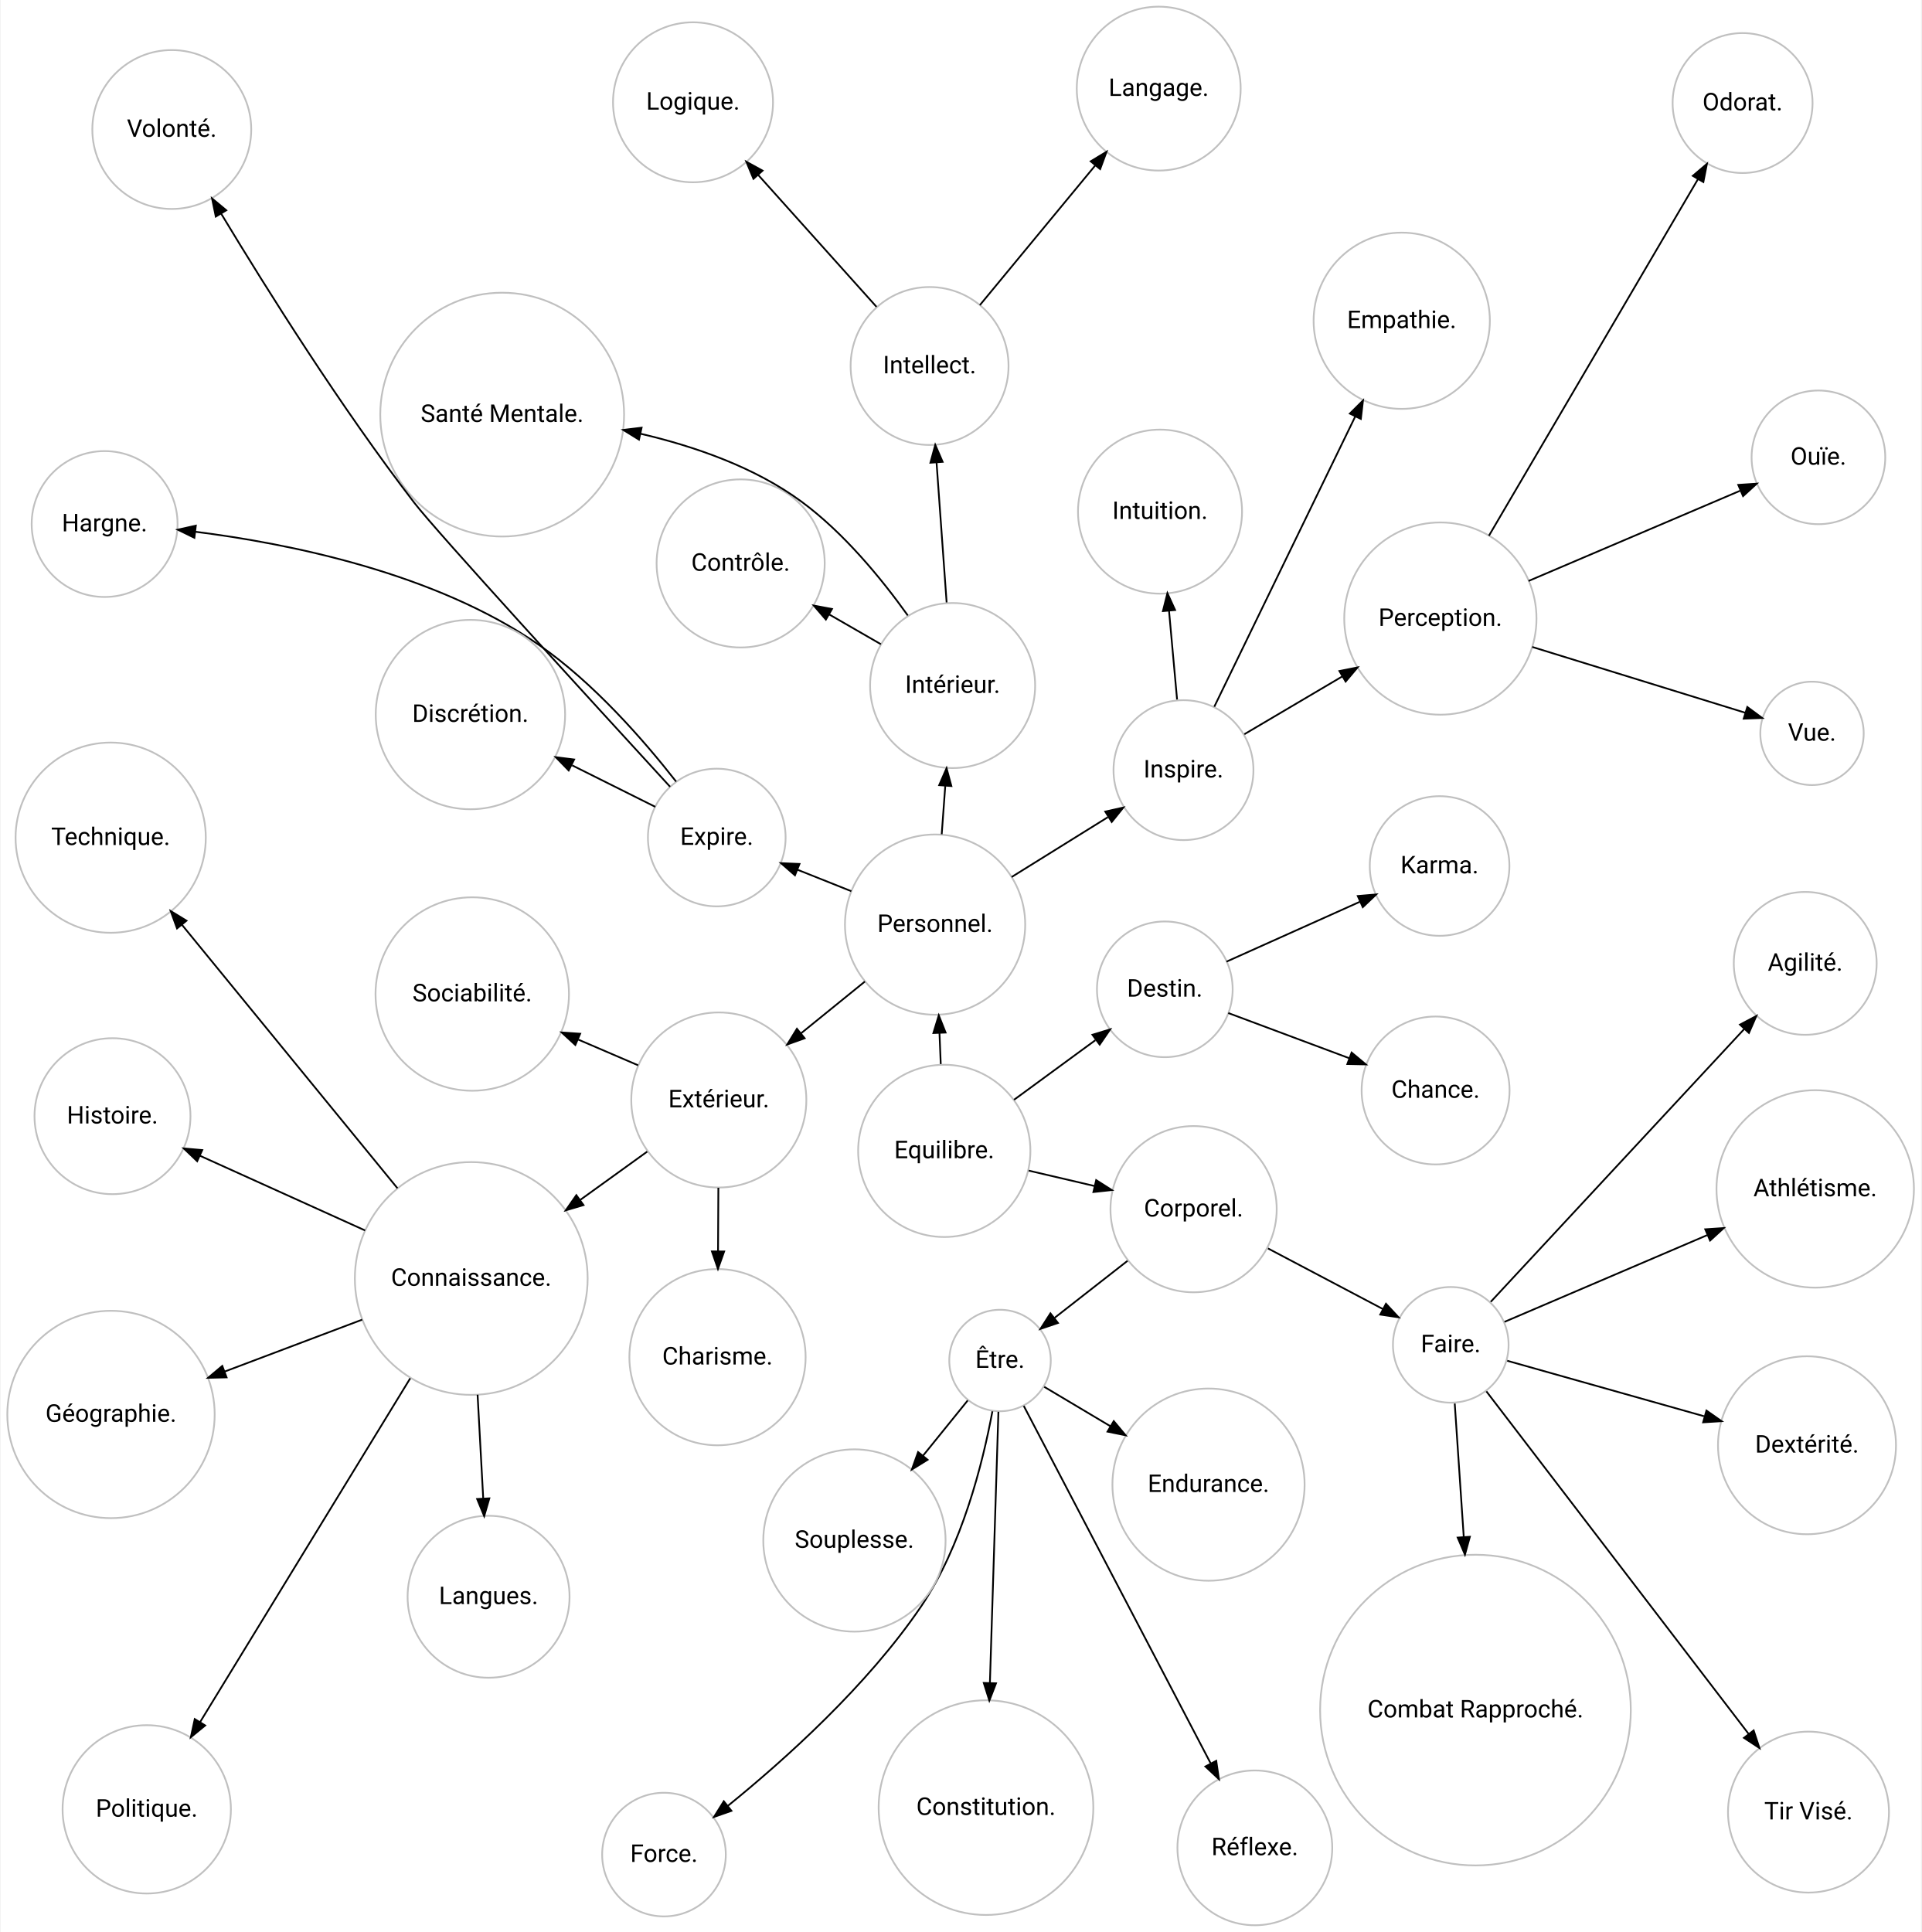
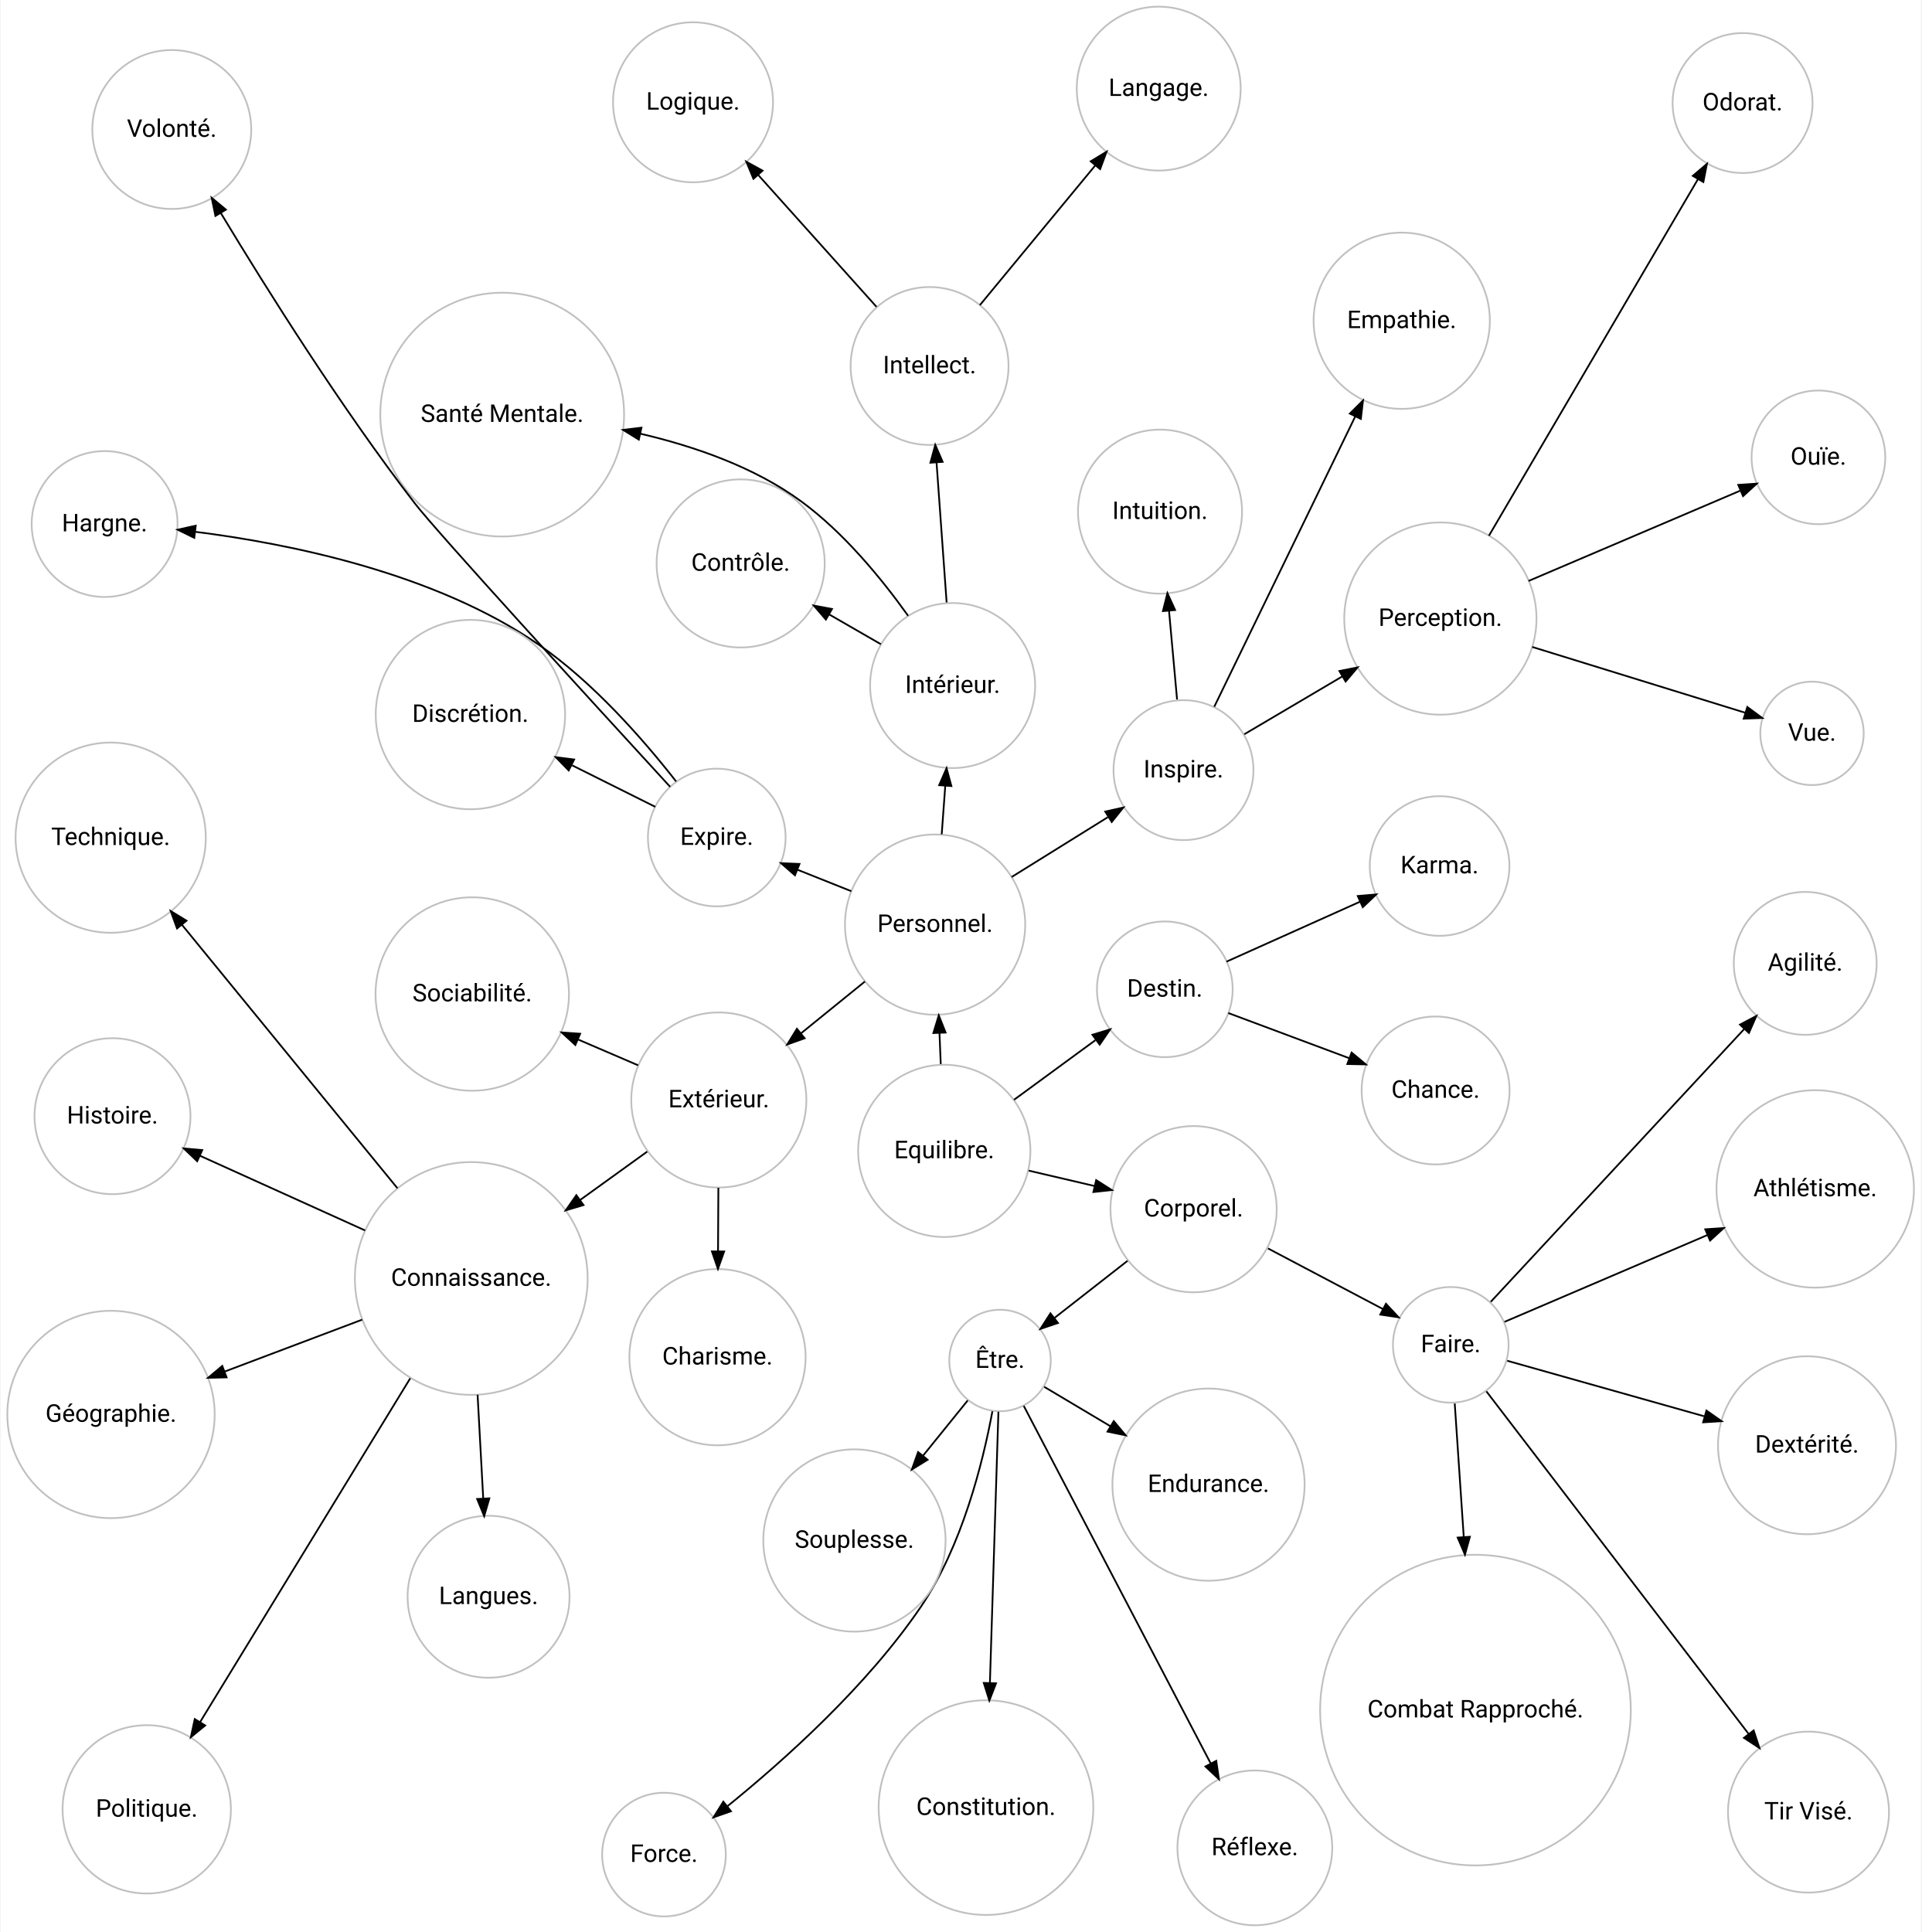
<svg xmlns="http://www.w3.org/2000/svg" width="1099pt" height="1105pt" viewBox="0.00 0.00 1098.71 1105.41">
  <g id="graph0" class="graph" transform="scale(1 1) rotate(0) translate(4 1101.415)">
    <polygon fill="#ffffff" stroke="transparent" points="-4,4 -4,-1101.415 1094.705,-1101.415 1094.705,4 -4,4" />
    <g id="node1" class="node">
      <ellipse fill="none" stroke="#c0c0c0" cx="535.913" cy="-442.927" rx="49.276" ry="49.276" />
      <text text-anchor="middle" x="535.913" y="-438.727" font-family="Segoe UI, Roboto, Arial" font-size="14.00" fill="#000000">Equilibre.</text>
    </g>
    <g id="node2" class="node">
      <ellipse fill="none" stroke="#c0c0c0" cx="662.09" cy="-535.367" rx="38.821" ry="38.821" />
      <text text-anchor="middle" x="662.09" y="-531.167" font-family="Segoe UI, Roboto, Arial" font-size="14.00" fill="#000000">Destin.</text>
    </g>
    <g id="edge1" class="edge">
      <path fill="none" stroke="#000000" d="M575.836,-472.176C590.683,-483.053 607.518,-495.387 622.349,-506.252" />
      <polygon fill="#000000" stroke="#000000" points="620.684,-509.371 630.819,-512.457 624.821,-503.724 620.684,-509.371" />
    </g>
    <g id="node3" class="node">
      <ellipse fill="none" stroke="#c0c0c0" cx="530.656" cy="-572.391" rx="51.564" ry="51.564" />
      <text text-anchor="middle" x="530.656" y="-568.191" font-family="Segoe UI, Roboto, Arial" font-size="14.00" fill="#000000">Personnel.</text>
    </g>
    <g id="edge2" class="edge">
      <path fill="none" stroke="#000000" d="M533.896,-492.611C533.658,-498.458 533.414,-504.479 533.17,-510.467" />
      <polygon fill="#000000" stroke="#000000" points="529.673,-510.345 532.764,-520.479 536.667,-510.629 529.673,-510.345" />
    </g>
    <g id="node4" class="node">
      <ellipse fill="none" stroke="#c0c0c0" cx="678.557" cy="-409.571" rx="47.554" ry="47.554" />
      <text text-anchor="middle" x="678.557" y="-405.371" font-family="Segoe UI, Roboto, Arial" font-size="14.00" fill="#000000">Corporel.</text>
    </g>
    <g id="edge3" class="edge">
      <path fill="none" stroke="#000000" d="M584.206,-431.634C596.323,-428.801 609.434,-425.735 621.917,-422.816" />
      <polygon fill="#000000" stroke="#000000" points="622.823,-426.199 631.763,-420.514 621.229,-419.382 622.823,-426.199" />
    </g>
    <g id="node5" class="node">
      <ellipse fill="none" stroke="#c0c0c0" cx="817.018" cy="-477.496" rx="42.316" ry="42.316" />
      <text text-anchor="middle" x="817.018" y="-473.296" font-family="Segoe UI, Roboto, Arial" font-size="14.00" fill="#000000">Chance.</text>
    </g>
    <g id="edge4" class="edge">
      <path fill="none" stroke="#000000" d="M698.414,-521.799C719.074,-514.082 745.234,-504.31 767.726,-495.908" />
      <polygon fill="#000000" stroke="#000000" points="768.971,-499.18 777.114,-492.401 766.521,-492.622 768.971,-499.18" />
    </g>
    <g id="node6" class="node">
      <ellipse fill="none" stroke="#c0c0c0" cx="819.303" cy="-605.928" rx="39.946" ry="39.946" />
      <text text-anchor="middle" x="819.303" y="-601.728" font-family="Segoe UI, Roboto, Arial" font-size="14.00" fill="#000000">Karma.</text>
    </g>
    <g id="edge5" class="edge">
      <path fill="none" stroke="#000000" d="M697.372,-551.202C719.91,-561.318 749.358,-574.535 773.668,-585.446" />
      <polygon fill="#000000" stroke="#000000" points="772.492,-588.755 783.049,-589.656 775.359,-582.368 772.492,-588.755" />
    </g>
    <g id="node7" class="node">
      <ellipse fill="none" stroke="#c0c0c0" cx="672.774" cy="-660.775" rx="40.028" ry="40.028" />
      <text text-anchor="middle" x="672.774" y="-656.575" font-family="Segoe UI, Roboto, Arial" font-size="14.00" fill="#000000">Inspire.</text>
    </g>
    <g id="edge6" class="edge">
      <path fill="none" stroke="#000000" d="M574.456,-599.63C591.957,-610.515 612.06,-623.016 629.508,-633.867" />
      <polygon fill="#000000" stroke="#000000" points="628.022,-637.065 638.363,-639.374 631.719,-631.121 628.022,-637.065" />
    </g>
    <g id="node8" class="node">
      <ellipse fill="none" stroke="#c0c0c0" cx="540.688" cy="-709.174" rx="47.217" ry="47.217" />
      <text text-anchor="middle" x="540.688" y="-704.974" font-family="Segoe UI, Roboto, Arial" font-size="14.00" fill="#000000">Intérieur.</text>
    </g>
    <g id="edge7" class="edge">
      <path fill="none" stroke="#000000" d="M534.449,-624.103C535.11,-633.118 535.801,-642.544 536.473,-651.702" />
      <polygon fill="#000000" stroke="#000000" points="532.998,-652.175 537.22,-661.892 539.979,-651.663 532.998,-652.175" />
    </g>
    <g id="node9" class="node">
      <ellipse fill="none" stroke="#c0c0c0" cx="405.747" cy="-622.215" rx="39.386" ry="39.386" />
      <text text-anchor="middle" x="405.747" y="-618.014" font-family="Segoe UI, Roboto, Arial" font-size="14.00" fill="#000000">Expire.</text>
    </g>
    <g id="edge8" class="edge">
      <path fill="none" stroke="#000000" d="M482.72,-591.512C472.606,-595.546 461.954,-599.795 451.906,-603.803" />
      <polygon fill="#000000" stroke="#000000" points="450.487,-600.601 442.496,-607.556 453.081,-607.102 450.487,-600.601" />
    </g>
    <g id="node10" class="node">
      <ellipse fill="none" stroke="#c0c0c0" cx="406.915" cy="-472.054" rx="50.086" ry="50.086" />
      <text text-anchor="middle" x="406.915" y="-467.854" font-family="Segoe UI, Roboto, Arial" font-size="14.00" fill="#000000">Extérieur.</text>
    </g>
    <g id="edge9" class="edge">
      <path fill="none" stroke="#000000" d="M490.481,-539.814C478.787,-530.332 465.91,-519.891 453.839,-510.103" />
      <polygon fill="#000000" stroke="#000000" points="456.016,-507.363 446.045,-503.783 451.608,-512.8 456.016,-507.363" />
    </g>
    <g id="node33" class="node">
      <ellipse fill="none" stroke="#c0c0c0" cx="567.811" cy="-322.991" rx="29.032" ry="29.032" />
      <text text-anchor="middle" x="567.811" y="-318.791" font-family="Segoe UI, Roboto, Arial" font-size="14.00" fill="#000000">Être.</text>
    </g>
    <g id="edge32" class="edge">
      <path fill="none" stroke="#000000" d="M640.754,-380.017C627.184,-369.409 612.043,-357.572 599.089,-347.444" />
      <polygon fill="#000000" stroke="#000000" points="600.963,-344.467 590.93,-341.065 596.652,-349.982 600.963,-344.467" />
    </g>
    <g id="node34" class="node">
      <ellipse fill="none" stroke="#c0c0c0" cx="825.702" cy="-331.951" rx="33.083" ry="33.083" />
      <text text-anchor="middle" x="825.702" y="-327.751" font-family="Segoe UI, Roboto, Arial" font-size="14.00" fill="#000000">Faire.</text>
    </g>
    <g id="edge33" class="edge">
      <path fill="none" stroke="#000000" d="M721.117,-387.12C741.874,-376.171 766.661,-363.095 786.894,-352.422" />
      <polygon fill="#000000" stroke="#000000" points="788.627,-355.465 795.839,-347.704 785.361,-349.274 788.627,-355.465" />
    </g>
    <g id="node11" class="node">
      <ellipse fill="none" stroke="#c0c0c0" cx="819.749" cy="-747.497" rx="54.995" ry="54.995" />
      <text text-anchor="middle" x="819.749" y="-743.297" font-family="Segoe UI, Roboto, Arial" font-size="14.00" fill="#000000">Perception.</text>
    </g>
    <g id="edge10" class="edge">
      <path fill="none" stroke="#000000" d="M707.605,-681.327C724.313,-691.185 744.749,-703.243 763.576,-714.352" />
      <polygon fill="#000000" stroke="#000000" points="761.988,-717.479 772.379,-719.546 765.545,-711.45 761.988,-717.479" />
    </g>
    <g id="node12" class="node">
      <ellipse fill="none" stroke="#c0c0c0" cx="797.645" cy="-917.893" rx="50.42" ry="50.42" />
      <text text-anchor="middle" x="797.645" y="-913.693" font-family="Segoe UI, Roboto, Arial" font-size="14.00" fill="#000000">Empathie.</text>
    </g>
    <g id="edge11" class="edge">
      <path fill="none" stroke="#000000" d="M690.4,-697.068C711.412,-740.333 746.735,-813.065 771.067,-863.165" />
      <polygon fill="#000000" stroke="#000000" points="767.959,-864.778 775.476,-872.245 774.256,-861.72 767.959,-864.778" />
    </g>
    <g id="node13" class="node">
      <ellipse fill="none" stroke="#c0c0c0" cx="659.35" cy="-808.679" rx="46.929" ry="46.929" />
      <text text-anchor="middle" x="659.35" y="-804.479" font-family="Segoe UI, Roboto, Arial" font-size="14.00" fill="#000000">Intuition.</text>
    </g>
    <g id="edge12" class="edge">
      <path fill="none" stroke="#000000" d="M669.106,-701.19C667.691,-716.773 666.048,-734.876 664.518,-751.732" />
      <polygon fill="#000000" stroke="#000000" points="661.002,-751.758 663.583,-762.033 667.973,-752.391 661.002,-751.758" />
    </g>
    <g id="node17" class="node">
      <ellipse fill="none" stroke="#c0c0c0" cx="527.505" cy="-892.01" rx="45.178" ry="45.178" />
      <text text-anchor="middle" x="527.505" y="-887.81" font-family="Segoe UI, Roboto, Arial" font-size="14.00" fill="#000000">Intellect.</text>
    </g>
    <g id="edge16" class="edge">
      <path fill="none" stroke="#000000" d="M537.259,-756.735C535.495,-781.193 533.336,-811.139 531.498,-836.633" />
      <polygon fill="#000000" stroke="#000000" points="527.986,-836.665 530.758,-846.891 534.968,-837.168 527.986,-836.665" />
    </g>
    <g id="node18" class="node">
      <ellipse fill="none" stroke="#c0c0c0" cx="419.414" cy="-779.046" rx="48.092" ry="48.092" />
      <text text-anchor="middle" x="419.414" y="-774.846" font-family="Segoe UI, Roboto, Arial" font-size="14.00" fill="#000000">Contrôle.</text>
    </g>
    <g id="edge17" class="edge">
      <path fill="none" stroke="#000000" d="M499.63,-732.83C490.16,-738.286 479.977,-744.153 470.15,-749.815" />
      <polygon fill="#000000" stroke="#000000" points="468.173,-746.914 461.256,-754.939 471.668,-752.979 468.173,-746.914" />
    </g>
    <g id="node19" class="node">
      <ellipse fill="none" stroke="#c0c0c0" cx="282.968" cy="-864.194" rx="69.749" ry="69.749" />
      <text text-anchor="middle" x="282.968" y="-859.994" font-family="Segoe UI, Roboto, Arial" font-size="14.00" fill="#000000">Santé Mentale.</text>
    </g>
    <g id="edge18" class="edge">
-       <path fill="none" stroke="#000000" d="M515.041,-749.278C499.601,-770.857 478.325,-796.592 454.401,-814.268 427.63,-834.049 393.156,-846.02 362.15,-853.252" />
-       <polygon fill="#000000" stroke="#000000" points="361.234,-849.87 352.22,-855.437 362.738,-856.706 361.234,-849.87" />
+       <path fill="none" stroke="#000000" d="M515.21,-749.102C499.739,-770.77 478.357,-796.67 454.274,-814.394 427.489,-834.108 393.035,-846.045 362.058,-853.262" />
+       <polygon fill="#000000" stroke="#000000" points="361.152,-849.877 352.137,-855.442 362.655,-856.714 361.152,-849.877" />
    </g>
    <g id="node22" class="node">
      <ellipse fill="none" stroke="#c0c0c0" cx="93.935" cy="-1027.319" rx="45.455" ry="45.455" />
      <text text-anchor="middle" x="93.935" y="-1023.119" font-family="Segoe UI, Roboto, Arial" font-size="14.00" fill="#000000">Volonté.</text>
    </g>
    <g id="edge21" class="edge">
-       <path fill="none" stroke="#000000" d="M379.038,-651.26C333.761,-700.574 245.571,-796.984 232.663,-813.773 190.94,-868.04 148.939,-934.78 122.259,-979.053" />
-       <polygon fill="#000000" stroke="#000000" points="119.112,-977.497 116.968,-987.873 125.114,-981.098 119.112,-977.497" />
+       <path fill="none" stroke="#000000" d="M379.066,-651.234C333.834,-700.504 245.734,-796.827 232.837,-813.6 190.944,-868.079 148.761,-935.111 122.057,-979.417" />
+       <polygon fill="#000000" stroke="#000000" points="118.908,-977.864 116.763,-988.239 124.91,-981.465 118.908,-977.864" />
    </g>
    <g id="node23" class="node">
      <ellipse fill="none" stroke="#c0c0c0" cx="55.506" cy="-801.585" rx="41.735" ry="41.735" />
      <text text-anchor="middle" x="55.506" y="-797.385" font-family="Segoe UI, Roboto, Arial" font-size="14.00" fill="#000000">Hargne.</text>
    </g>
    <g id="edge22" class="edge">
-       <path fill="none" stroke="#000000" d="M382.489,-654.228C363.622,-678.336 335.151,-710.798 304.178,-732.303 244.521,-773.726 160.744,-790.468 107.29,-797.178" />
-       <polygon fill="#000000" stroke="#000000" points="106.867,-793.703 97.348,-798.354 107.69,-800.655 106.867,-793.703" />
+       <path fill="none" stroke="#000000" d="M382.475,-654.317C363.589,-678.483 335.075,-711.005 304.003,-732.476 244.427,-773.645 160.956,-790.379 107.553,-797.12" />
+       <polygon fill="#000000" stroke="#000000" points="106.807,-793.684 97.289,-798.34 107.633,-800.636 106.807,-793.684" />
    </g>
    <g id="node24" class="node">
      <ellipse fill="none" stroke="#c0c0c0" cx="264.801" cy="-692.571" rx="54.179" ry="54.179" />
      <text text-anchor="middle" x="264.801" y="-688.371" font-family="Segoe UI, Roboto, Arial" font-size="14.00" fill="#000000">Discrétion.</text>
    </g>
    <g id="edge23" class="edge">
      <path fill="none" stroke="#000000" d="M370.544,-639.787C356.163,-646.966 339.14,-655.463 323.004,-663.518" />
      <polygon fill="#000000" stroke="#000000" points="321.016,-660.598 313.632,-668.196 324.142,-666.861 321.016,-660.598" />
    </g>
    <g id="node25" class="node">
      <ellipse fill="none" stroke="#c0c0c0" cx="265.85" cy="-532.678" rx="55.34" ry="55.34" />
      <text text-anchor="middle" x="265.85" y="-528.478" font-family="Segoe UI, Roboto, Arial" font-size="14.00" fill="#000000">Sociabilité.</text>
    </g>
    <g id="edge24" class="edge">
      <path fill="none" stroke="#000000" d="M360.725,-491.904C349.802,-496.599 337.991,-501.674 326.534,-506.598" />
      <polygon fill="#000000" stroke="#000000" points="324.826,-503.522 317.021,-510.687 327.59,-509.954 324.826,-503.522" />
    </g>
    <g id="node26" class="node">
      <ellipse fill="none" stroke="#c0c0c0" cx="265.279" cy="-369.924" rx="66.593" ry="66.593" />
      <text text-anchor="middle" x="265.279" y="-365.724" font-family="Segoe UI, Roboto, Arial" font-size="14.00" fill="#000000">Connaissance.</text>
    </g>
    <g id="edge25" class="edge">
      <path fill="none" stroke="#000000" d="M365.948,-442.513C354.018,-433.911 340.705,-424.312 327.769,-414.983" />
      <polygon fill="#000000" stroke="#000000" points="329.498,-411.916 319.34,-408.906 325.404,-417.594 329.498,-411.916" />
    </g>
    <g id="node27" class="node">
      <ellipse fill="none" stroke="#c0c0c0" cx="406.165" cy="-324.89" rx="50.418" ry="50.418" />
      <text text-anchor="middle" x="406.165" y="-320.69" font-family="Segoe UI, Roboto, Arial" font-size="14.00" fill="#000000">Charisme.</text>
    </g>
    <g id="edge26" class="edge">
      <path fill="none" stroke="#000000" d="M406.659,-421.82C406.599,-410.111 406.535,-397.521 406.473,-385.419" />
      <polygon fill="#000000" stroke="#000000" points="409.973,-385.379 406.422,-375.397 402.974,-385.415 409.973,-385.379" />
    </g>
    <g id="node14" class="node">
      <ellipse fill="none" stroke="#c0c0c0" cx="1032.38" cy="-681.808" rx="29.575" ry="29.575" />
      <text text-anchor="middle" x="1032.38" y="-677.608" font-family="Segoe UI, Roboto, Arial" font-size="14.00" fill="#000000">Vue.</text>
    </g>
    <g id="edge13" class="edge">
      <path fill="none" stroke="#000000" d="M872.309,-731.259C910.142,-719.571 960.3,-704.076 994.313,-693.568" />
      <polygon fill="#000000" stroke="#000000" points="995.365,-696.906 1003.886,-690.611 993.299,-690.218 995.365,-696.906" />
    </g>
    <g id="node15" class="node">
      <ellipse fill="none" stroke="#c0c0c0" cx="1036.055" cy="-839.74" rx="38.241" ry="38.241" />
      <text text-anchor="middle" x="1036.055" y="-835.54" font-family="Segoe UI, Roboto, Arial" font-size="14.00" fill="#000000">Ouïe.</text>
    </g>
    <g id="edge14" class="edge">
      <path fill="none" stroke="#000000" d="M870.19,-769.008C906.819,-784.628 955.938,-805.575 991.202,-820.613" />
      <polygon fill="#000000" stroke="#000000" points="990.188,-823.986 1000.759,-824.689 992.934,-817.547 990.188,-823.986" />
    </g>
    <g id="node16" class="node">
      <ellipse fill="none" stroke="#c0c0c0" cx="992.66" cy="-1042.458" rx="40.03" ry="40.03" />
      <text text-anchor="middle" x="992.66" y="-1038.258" font-family="Segoe UI, Roboto, Arial" font-size="14.00" fill="#000000">Odorat.</text>
    </g>
    <g id="edge15" class="edge">
      <path fill="none" stroke="#000000" d="M847.53,-794.888C880.537,-851.193 935.148,-944.351 967.133,-998.913" />
      <polygon fill="#000000" stroke="#000000" points="964.18,-1000.796 972.256,-1007.653 970.219,-997.256 964.18,-1000.796" />
    </g>
    <g id="node20" class="node">
      <ellipse fill="none" stroke="#c0c0c0" cx="658.603" cy="-1050.719" rx="46.892" ry="46.892" />
      <text text-anchor="middle" x="658.603" y="-1046.519" font-family="Segoe UI, Roboto, Arial" font-size="14.00" fill="#000000">Langage.</text>
    </g>
    <g id="edge19" class="edge">
      <path fill="none" stroke="#000000" d="M556.275,-926.839C575.659,-950.305 601.386,-981.451 622.195,-1006.642" />
      <polygon fill="#000000" stroke="#000000" points="619.696,-1009.114 628.763,-1014.595 625.093,-1004.656 619.696,-1009.114" />
    </g>
    <g id="node21" class="node">
      <ellipse fill="none" stroke="#c0c0c0" cx="392.158" cy="-1042.89" rx="45.769" ry="45.769" />
      <text text-anchor="middle" x="392.158" y="-1038.69" font-family="Segoe UI, Roboto, Arial" font-size="14.00" fill="#000000">Logique.</text>
    </g>
    <g id="edge20" class="edge">
      <path fill="none" stroke="#000000" d="M497.13,-925.87C477.087,-948.214 450.695,-977.635 429.389,-1001.386" />
      <polygon fill="#000000" stroke="#000000" points="426.737,-999.101 422.665,-1008.882 431.948,-1003.775 426.737,-999.101" />
    </g>
    <g id="node28" class="node">
      <ellipse fill="none" stroke="#c0c0c0" cx="58.979" cy="-622.135" rx="54.417" ry="54.417" />
      <text text-anchor="middle" x="58.979" y="-617.935" font-family="Segoe UI, Roboto, Arial" font-size="14.00" fill="#000000">Technique.</text>
    </g>
    <g id="edge27" class="edge">
      <path fill="none" stroke="#000000" d="M223.033,-421.571C186.966,-465.665 135.422,-528.68 99.778,-572.257" />
      <polygon fill="#000000" stroke="#000000" points="96.937,-570.203 93.314,-580.159 102.355,-574.635 96.937,-570.203" />
    </g>
    <g id="node29" class="node">
      <ellipse fill="none" stroke="#c0c0c0" cx="60.011" cy="-462.783" rx="44.617" ry="44.617" />
      <text text-anchor="middle" x="60.011" y="-458.583" font-family="Segoe UI, Roboto, Arial" font-size="14.00" fill="#000000">Histoire.</text>
    </g>
    <g id="edge28" class="edge">
      <path fill="none" stroke="#000000" d="M204.525,-397.408C174.467,-411.005 138.624,-427.22 110.154,-440.099" />
      <polygon fill="#000000" stroke="#000000" points="108.469,-437.02 100.801,-444.33 111.354,-443.398 108.469,-437.02" />
    </g>
    <g id="node30" class="node">
      <ellipse fill="none" stroke="#c0c0c0" cx="59.16" cy="-292.116" rx="59.32" ry="59.32" />
      <text text-anchor="middle" x="59.16" y="-287.916" font-family="Segoe UI, Roboto, Arial" font-size="14.00" fill="#000000">Géographie.</text>
    </g>
    <g id="edge29" class="edge">
      <path fill="none" stroke="#000000" d="M202.877,-346.368C177.976,-336.968 149.305,-326.144 124.152,-316.65" />
      <polygon fill="#000000" stroke="#000000" points="125.292,-313.339 114.7,-313.082 122.82,-319.888 125.292,-313.339" />
    </g>
    <g id="node31" class="node">
      <ellipse fill="none" stroke="#c0c0c0" cx="79.607" cy="-66.183" rx="48.152" ry="48.152" />
      <text text-anchor="middle" x="79.607" y="-61.983" font-family="Segoe UI, Roboto, Arial" font-size="14.00" fill="#000000">Politique.</text>
    </g>
    <g id="edge30" class="edge">
      <path fill="none" stroke="#000000" d="M230.356,-312.793C195.727,-256.143 143.199,-170.212 110.175,-116.189" />
      <polygon fill="#000000" stroke="#000000" points="113.049,-114.18 104.847,-107.473 107.077,-117.831 113.049,-114.18" />
    </g>
    <g id="node32" class="node">
      <ellipse fill="none" stroke="#c0c0c0" cx="275.185" cy="-187.818" rx="46.33" ry="46.33" />
      <text text-anchor="middle" x="275.185" y="-183.618" font-family="Segoe UI, Roboto, Arial" font-size="14.00" fill="#000000">Langues.</text>
    </g>
    <g id="edge31" class="edge">
      <path fill="none" stroke="#000000" d="M268.897,-303.406C269.956,-283.946 271.102,-262.87 272.123,-244.11" />
      <polygon fill="#000000" stroke="#000000" points="275.627,-244.127 272.675,-233.952 268.637,-243.747 275.627,-244.127" />
    </g>
    <g id="node35" class="node">
      <ellipse fill="none" stroke="#c0c0c0" cx="375.544" cy="-40.298" rx="35.372" ry="35.372" />
      <text text-anchor="middle" x="375.544" y="-36.098" font-family="Segoe UI, Roboto, Arial" font-size="14.00" fill="#000000">Force.</text>
    </g>
    <g id="edge34" class="edge">
-       <path fill="none" stroke="#000000" d="M563.445,-293.903C557.852,-263.851 545.949,-216.612 522.596,-182.197 491.836,-136.865 444.682,-94.594 412.103,-68.183" />
-       <polygon fill="#000000" stroke="#000000" points="414.147,-65.336 404.153,-61.818 409.772,-70.8 414.147,-65.336" />
+       <path fill="none" stroke="#000000" d="M563.446,-293.91C557.855,-263.866 545.957,-216.636 522.62,-182.221 491.777,-136.737 444.423,-94.343 411.824,-67.947" />
+       <polygon fill="#000000" stroke="#000000" points="413.869,-65.101 403.873,-61.589 409.497,-70.568 413.869,-65.101" />
    </g>
    <g id="node36" class="node">
      <ellipse fill="none" stroke="#c0c0c0" cx="484.51" cy="-220.015" rx="52.146" ry="52.146" />
      <text text-anchor="middle" x="484.51" y="-215.815" font-family="Segoe UI, Roboto, Arial" font-size="14.00" fill="#000000">Souplesse.</text>
    </g>
    <g id="edge35" class="edge">
      <path fill="none" stroke="#000000" d="M549.323,-300.137C541.764,-290.792 532.711,-279.601 523.803,-268.589" />
      <polygon fill="#000000" stroke="#000000" points="526.376,-266.204 517.365,-260.63 520.933,-270.606 526.376,-266.204" />
    </g>
    <g id="node37" class="node">
      <ellipse fill="none" stroke="#c0c0c0" cx="559.781" cy="-67.173" rx="61.415" ry="61.415" />
      <text text-anchor="middle" x="559.781" y="-62.973" font-family="Segoe UI, Roboto, Arial" font-size="14.00" fill="#000000">Constitution.</text>
    </g>
    <g id="edge36" class="edge">
      <path fill="none" stroke="#000000" d="M566.889,-293.645C565.71,-256.057 563.626,-189.655 562.018,-138.438" />
      <polygon fill="#000000" stroke="#000000" points="565.515,-138.295 561.703,-128.41 558.519,-138.515 565.515,-138.295" />
    </g>
    <g id="node38" class="node">
      <ellipse fill="none" stroke="#c0c0c0" cx="713.604" cy="-44.143" rx="44.287" ry="44.287" />
      <text text-anchor="middle" x="713.604" y="-39.943" font-family="Segoe UI, Roboto, Arial" font-size="14.00" fill="#000000">Réflexe.</text>
    </g>
    <g id="edge37" class="edge">
      <path fill="none" stroke="#000000" d="M581.395,-297.008C605.753,-250.421 657.204,-152.015 688.25,-92.636" />
      <polygon fill="#000000" stroke="#000000" points="691.518,-93.939 693.05,-83.455 685.315,-90.695 691.518,-93.939" />
    </g>
    <g id="node39" class="node">
      <ellipse fill="none" stroke="#c0c0c0" cx="687.097" cy="-251.964" rx="54.979" ry="54.979" />
      <text text-anchor="middle" x="687.097" y="-247.763" font-family="Segoe UI, Roboto, Arial" font-size="14.00" fill="#000000">Endurance.</text>
    </g>
    <g id="edge38" class="edge">
      <path fill="none" stroke="#000000" d="M593.108,-307.928C604.216,-301.314 617.735,-293.264 631.018,-285.355" />
      <polygon fill="#000000" stroke="#000000" points="632.883,-288.318 639.684,-280.195 629.301,-282.304 632.883,-288.318" />
    </g>
    <g id="node40" class="node">
      <ellipse fill="none" stroke="#c0c0c0" cx="839.828" cy="-122.967" rx="88.878" ry="88.878" />
      <text text-anchor="middle" x="839.828" y="-118.767" font-family="Segoe UI, Roboto, Arial" font-size="14.00" fill="#000000">Combat Rapproché.</text>
    </g>
    <g id="edge39" class="edge">
      <path fill="none" stroke="#000000" d="M827.971,-298.374C829.381,-277.513 831.274,-249.513 833.133,-222.017" />
      <polygon fill="#000000" stroke="#000000" points="836.632,-222.137 833.815,-211.924 829.648,-221.665 836.632,-222.137" />
    </g>
    <g id="node41" class="node">
      <ellipse fill="none" stroke="#c0c0c0" cx="1030.37" cy="-64.606" rx="46.051" ry="46.051" />
      <text text-anchor="middle" x="1030.37" y="-60.406" font-family="Segoe UI, Roboto, Arial" font-size="14.00" fill="#000000">Tir Visé.</text>
    </g>
    <g id="edge40" class="edge">
      <path fill="none" stroke="#000000" d="M846.074,-305.339C881.153,-259.518 953.313,-165.26 996.194,-109.248" />
      <polygon fill="#000000" stroke="#000000" points="999.001,-111.339 1002.301,-101.271 993.443,-107.084 999.001,-111.339" />
    </g>
    <g id="node42" class="node">
      <ellipse fill="none" stroke="#c0c0c0" cx="1029.516" cy="-274.499" rx="50.915" ry="50.915" />
      <text text-anchor="middle" x="1029.516" y="-270.299" font-family="Segoe UI, Roboto, Arial" font-size="14.00" fill="#000000">Dextérité.</text>
    </g>
    <g id="edge41" class="edge">
      <path fill="none" stroke="#000000" d="M857.996,-322.847C888.161,-314.345 933.913,-301.448 970.579,-291.113" />
      <polygon fill="#000000" stroke="#000000" points="971.984,-294.353 980.659,-288.271 970.084,-287.616 971.984,-294.353" />
    </g>
    <g id="node43" class="node">
      <ellipse fill="none" stroke="#c0c0c0" cx="1034.214" cy="-421.167" rx="56.483" ry="56.483" />
      <text text-anchor="middle" x="1034.214" y="-416.967" font-family="Segoe UI, Roboto, Arial" font-size="14.00" fill="#000000">Athlétisme.</text>
    </g>
    <g id="edge42" class="edge">
      <path fill="none" stroke="#000000" d="M856.468,-345.115C886.858,-358.118 934.199,-378.373 972.384,-394.712" />
      <polygon fill="#000000" stroke="#000000" points="971.308,-398.058 981.879,-398.774 974.062,-391.623 971.308,-398.058" />
    </g>
    <g id="node44" class="node">
      <ellipse fill="none" stroke="#c0c0c0" cx="1028.502" cy="-550.213" rx="40.875" ry="40.875" />
      <text text-anchor="middle" x="1028.502" y="-546.013" font-family="Segoe UI, Roboto, Arial" font-size="14.00" fill="#000000">Agilité.</text>
    </g>
    <g id="edge43" class="edge">
      <path fill="none" stroke="#000000" d="M848.571,-356.564C883.922,-394.61 952.083,-467.967 993.612,-512.662" />
      <polygon fill="#000000" stroke="#000000" points="991.17,-515.176 1000.541,-520.119 996.298,-510.411 991.17,-515.176" />
    </g>
  </g>
</svg>
